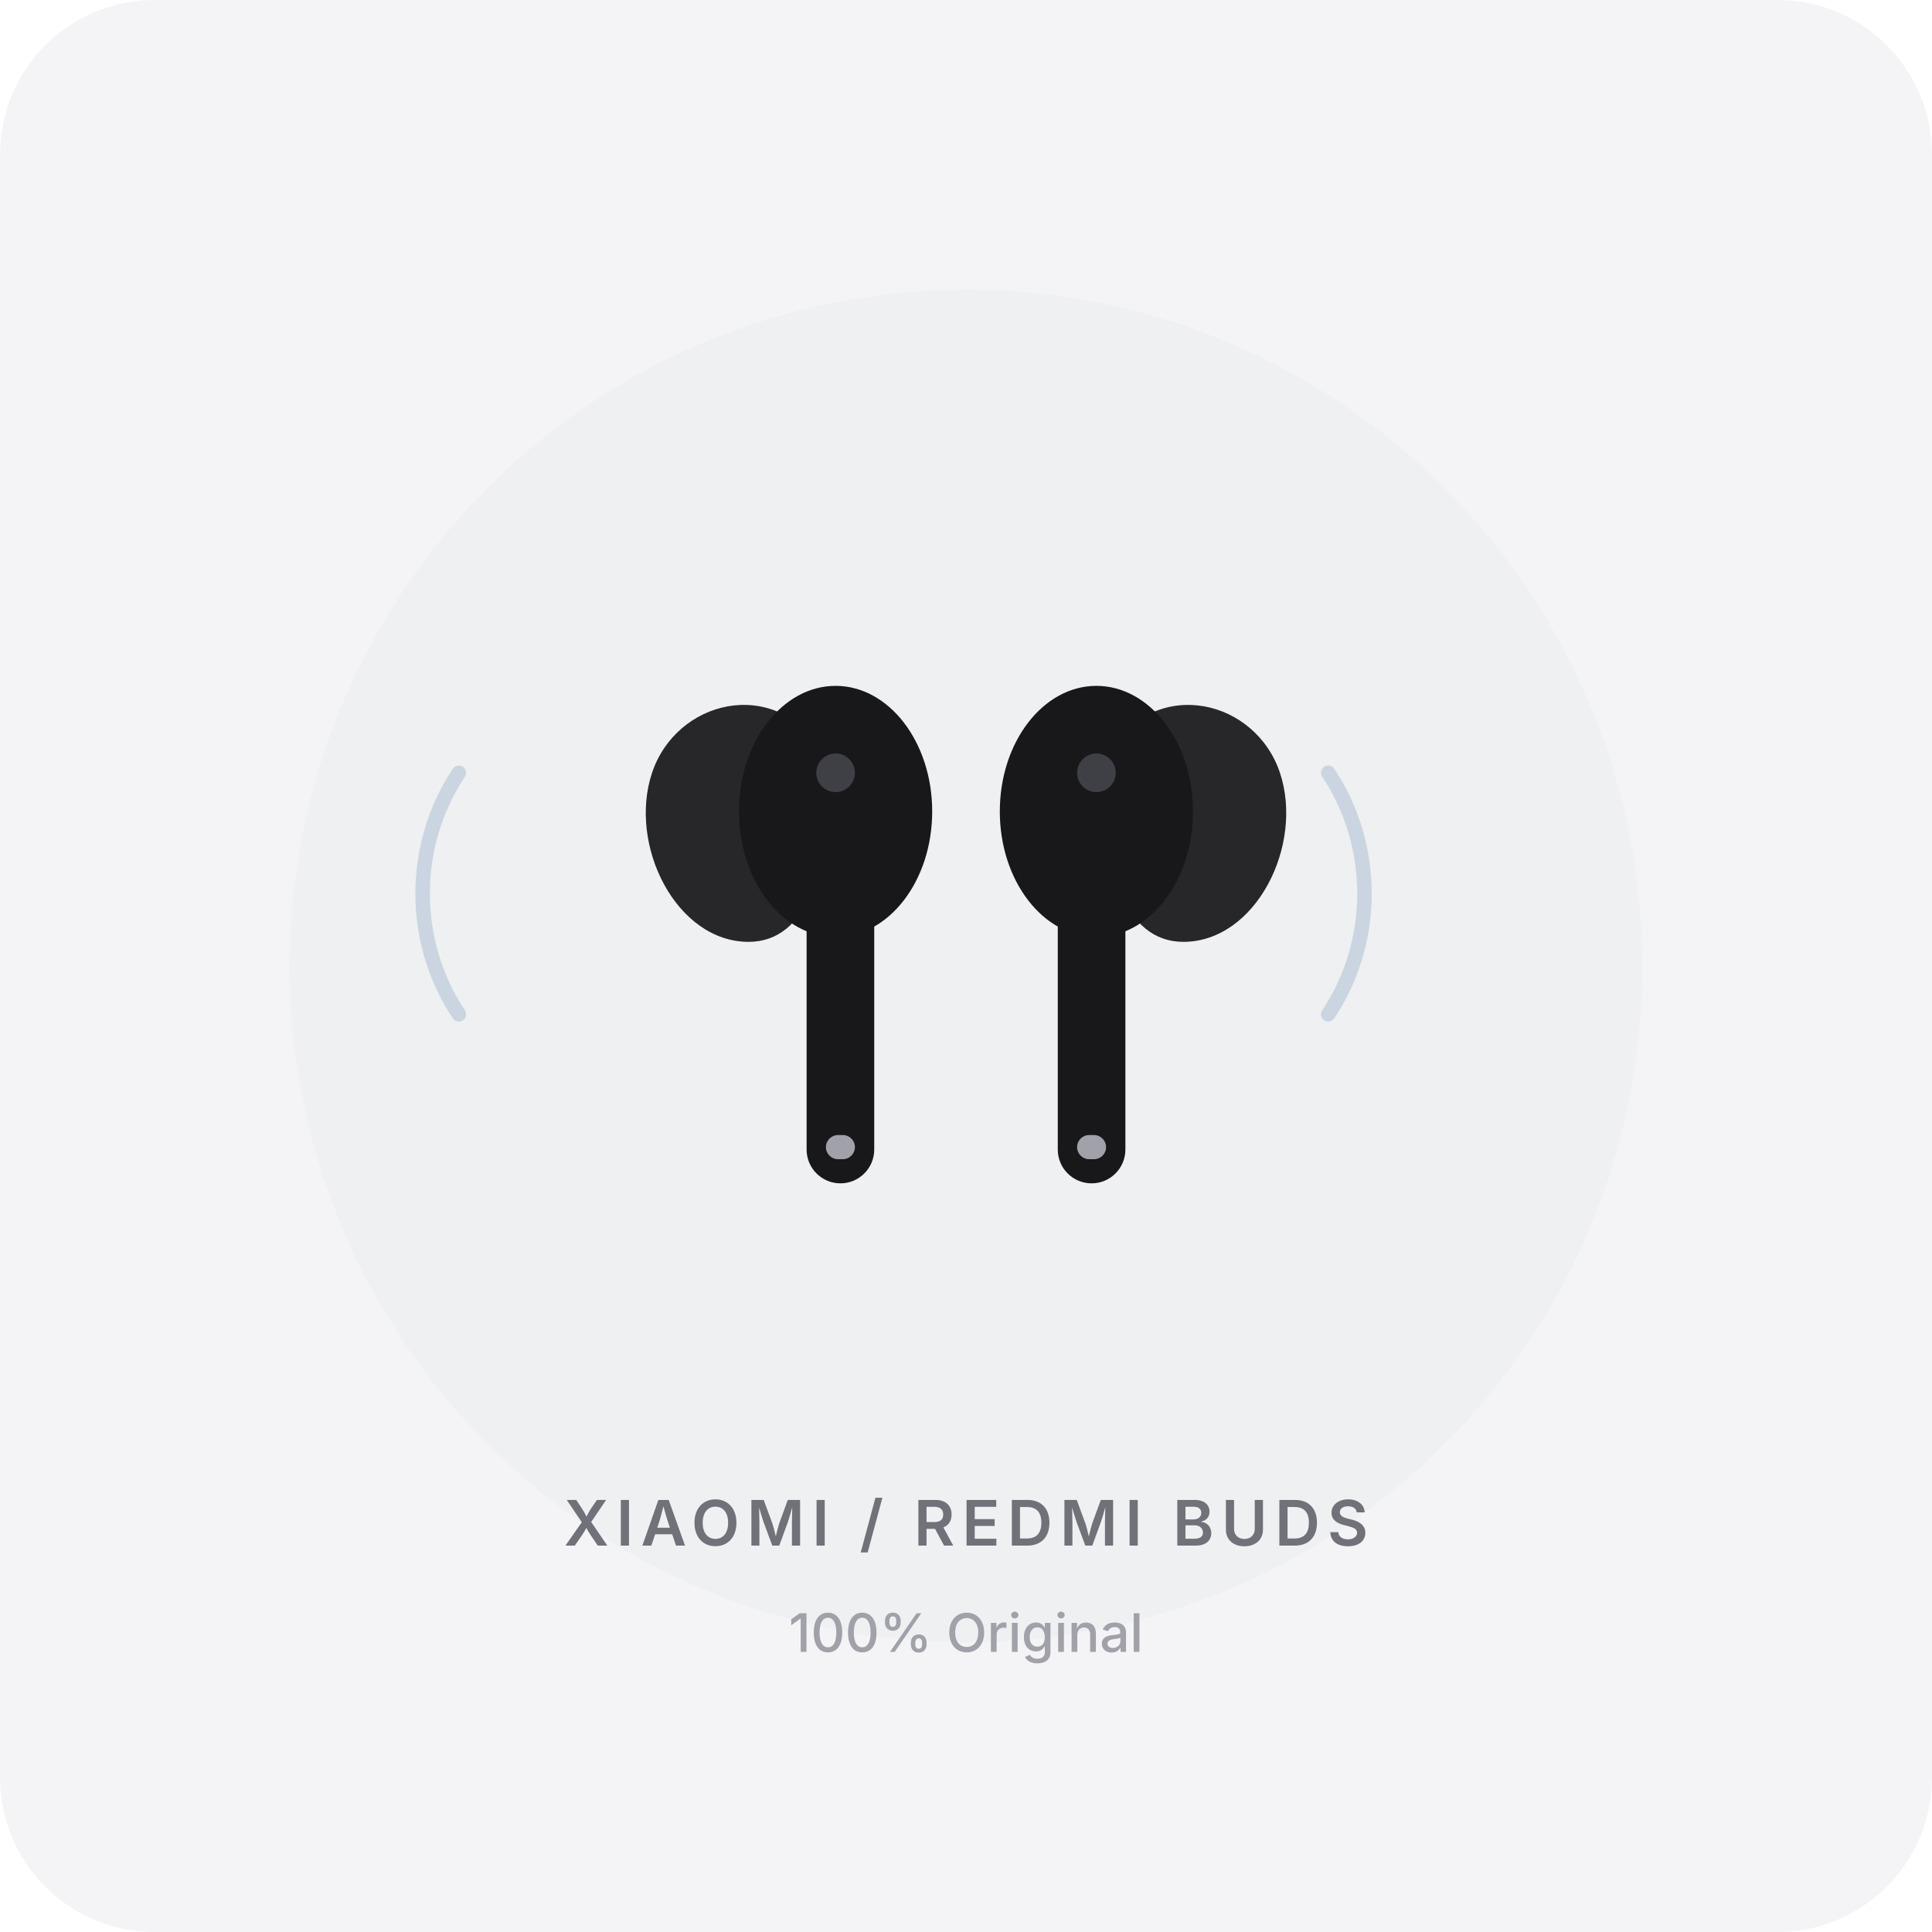
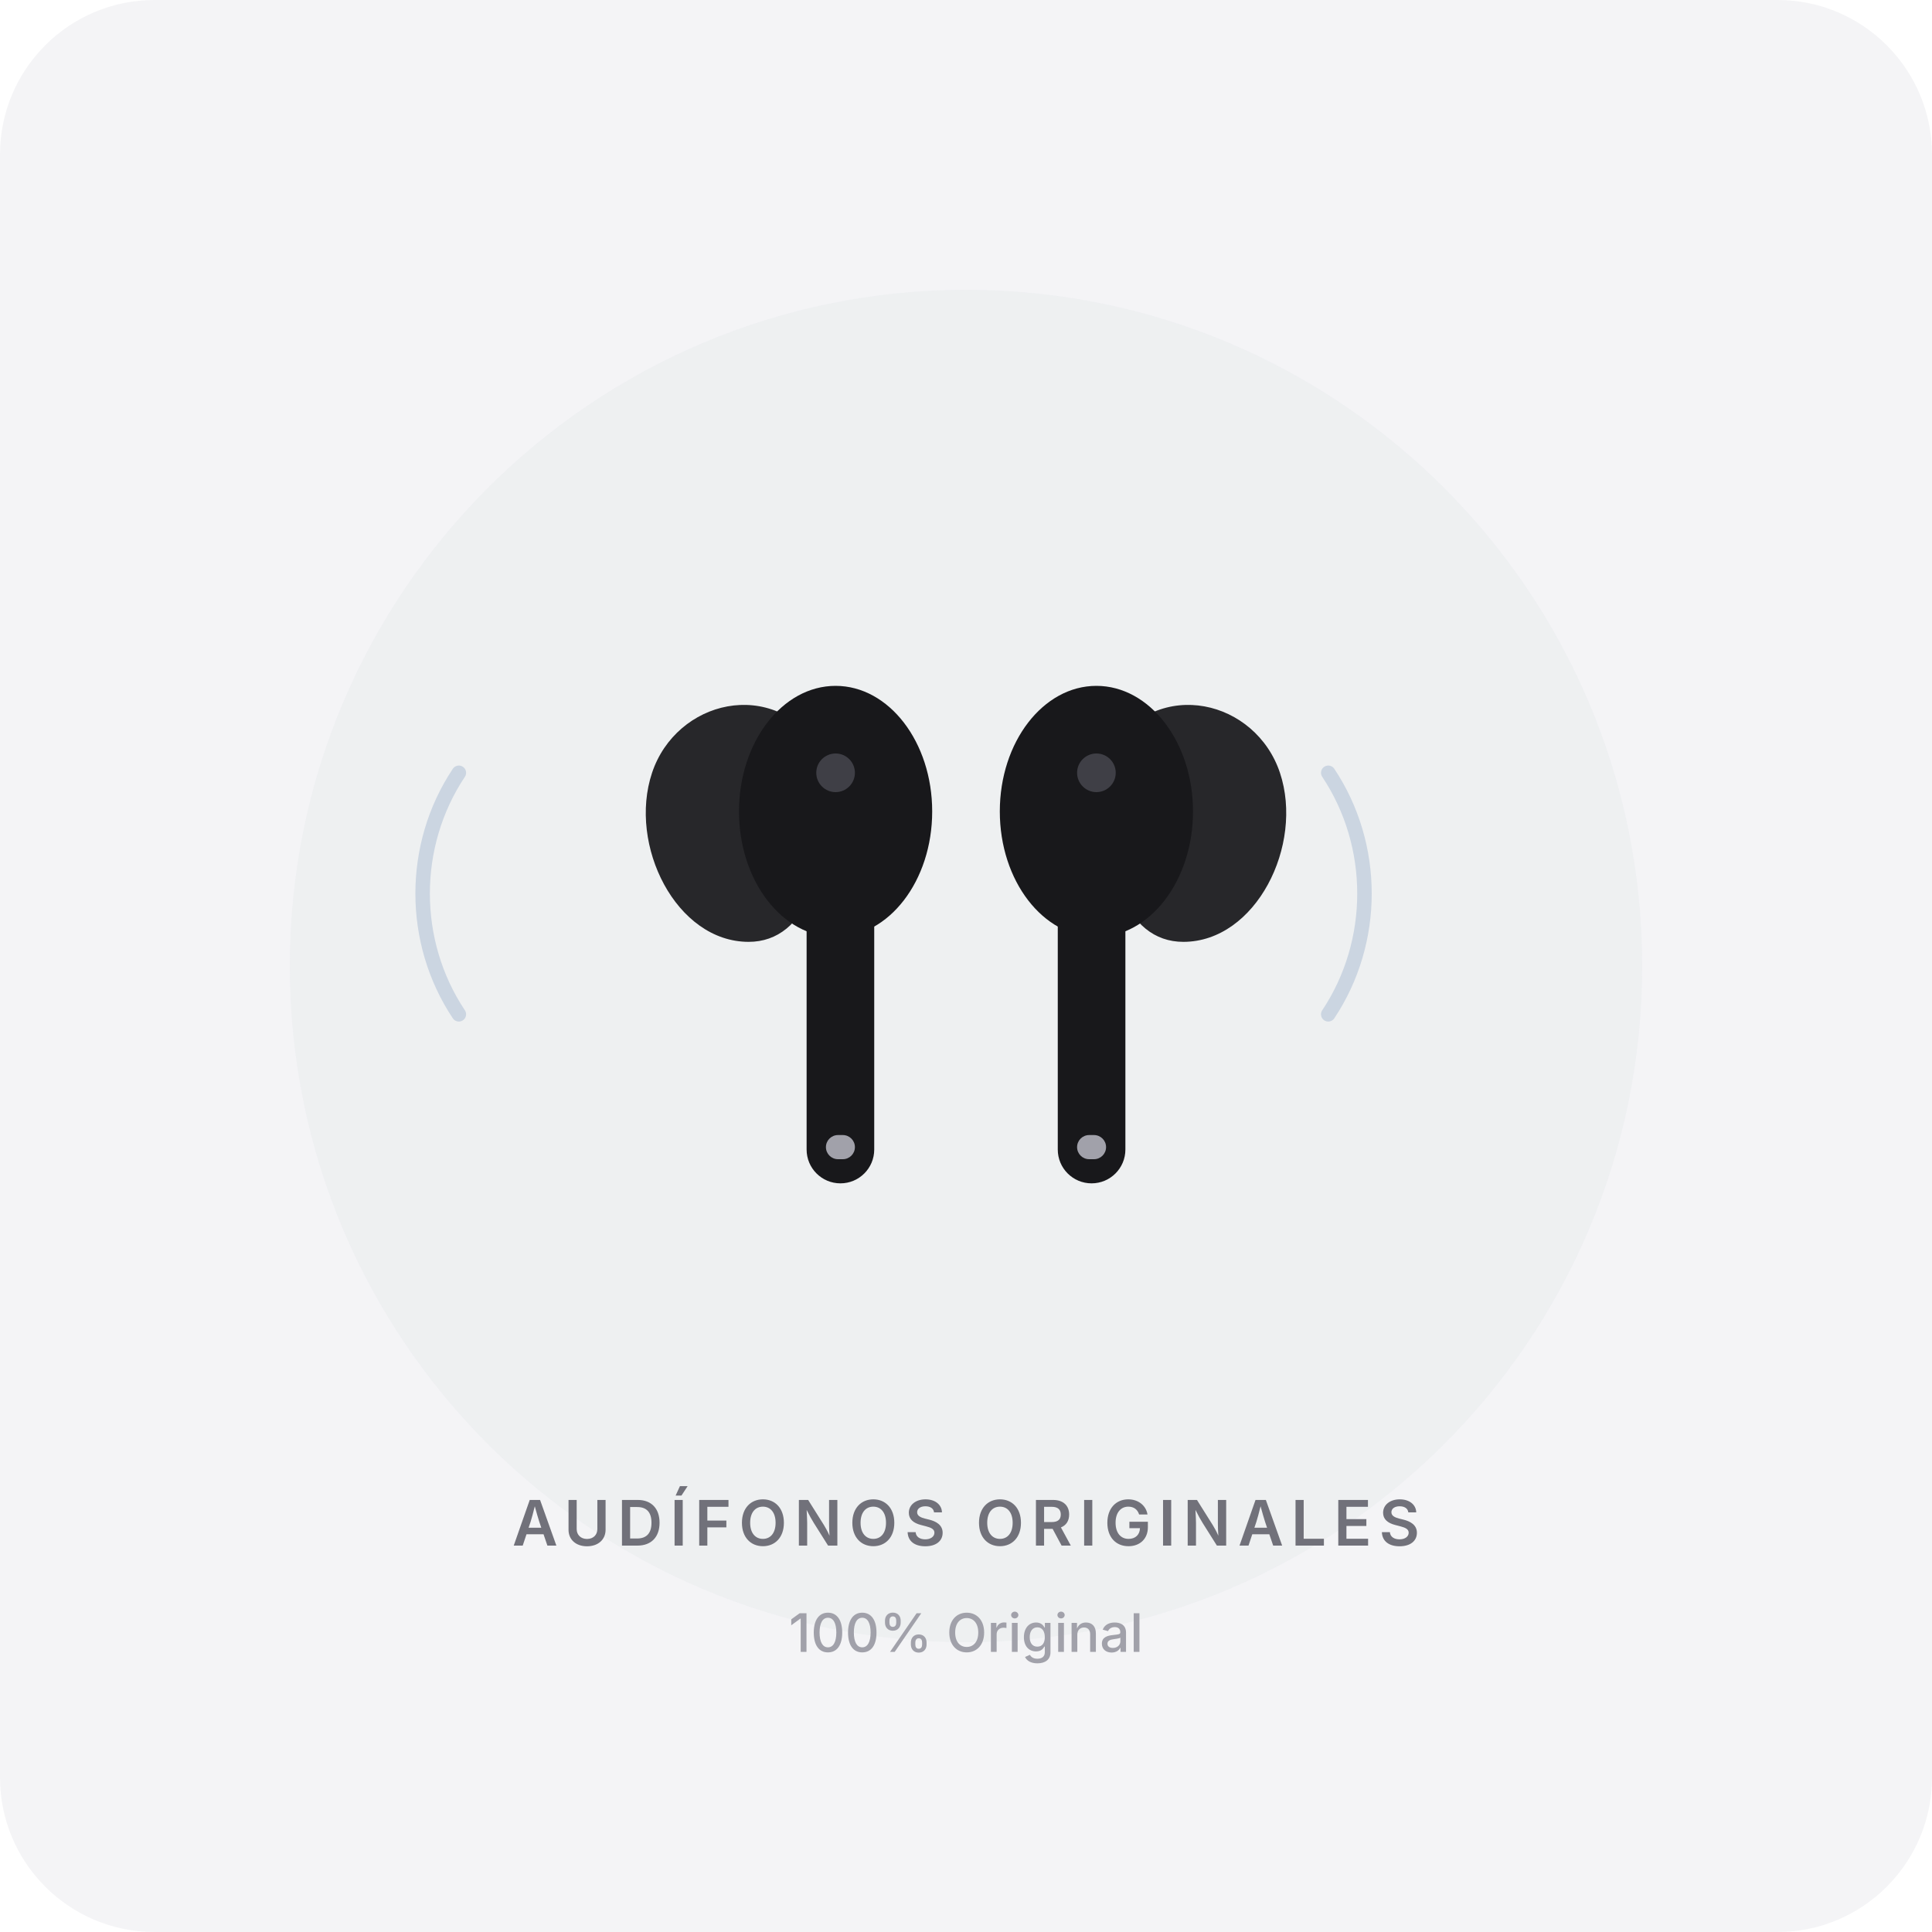
<svg xmlns="http://www.w3.org/2000/svg" viewBox="0 0 400 400" width="100%" height="100%" fill="none">
  <rect width="400" height="400" rx="32" fill="#F4F4F6" />
  <circle cx="200" cy="200" r="140" fill="#EAECEF" opacity="0.6" />
  <g transform="translate(100, 90)">
    <g transform="translate(25, 20)">
      <path d="M45 45 C35 30 15 35 10 50 C5 65 15 85 30 85 C42 85 48 70 45 45 Z" fill="#27272A" />
      <ellipse cx="48" cy="58" rx="20" ry="26" fill="#18181B" />
      <rect x="42" y="70" width="14" height="65" rx="7" fill="#18181B" />
      <rect x="46" y="125" width="6" height="5" rx="2.5" fill="#A1A1AA" />
      <circle cx="48" cy="50" r="4" fill="#3F3F46" />
    </g>
    <g transform="translate(105, 20)">
      <path d="M25 45 C35 30 55 35 60 50 C65 65 55 85 40 85 C28 85 22 70 25 45 Z" fill="#27272A" />
      <ellipse cx="22" cy="58" rx="20" ry="26" fill="#18181B" />
      <rect x="14" y="70" width="14" height="65" rx="7" fill="#18181B" />
      <rect x="18" y="125" width="6" height="5" rx="2.5" fill="#A1A1AA" />
      <circle cx="22" cy="50" r="4" fill="#3F3F46" />
    </g>
    <path d="M-5 70 C -15 85 -15 105 -5 120" stroke="#CBD5E1" stroke-width="3" stroke-linecap="round" fill="none" />
    <path d="M175 70 C 185 85 185 105 175 120" stroke="#CBD5E1" stroke-width="3" stroke-linecap="round" fill="none" />
  </g>
  <text x="200" y="320" text-anchor="middle" font-family="system-ui, -apple-system, sans-serif" font-size="13" font-weight="600" fill="#71717A" letter-spacing="1.5">
-     XIAOMI / REDMI BUDS
+     AUDÍFONOS ORIGINALES
  </text>
  <text x="200" y="342" text-anchor="middle" font-family="system-ui, -apple-system, sans-serif" font-size="11" font-weight="500" fill="#A1A1AA">
    100% Original
  </text>
</svg>
